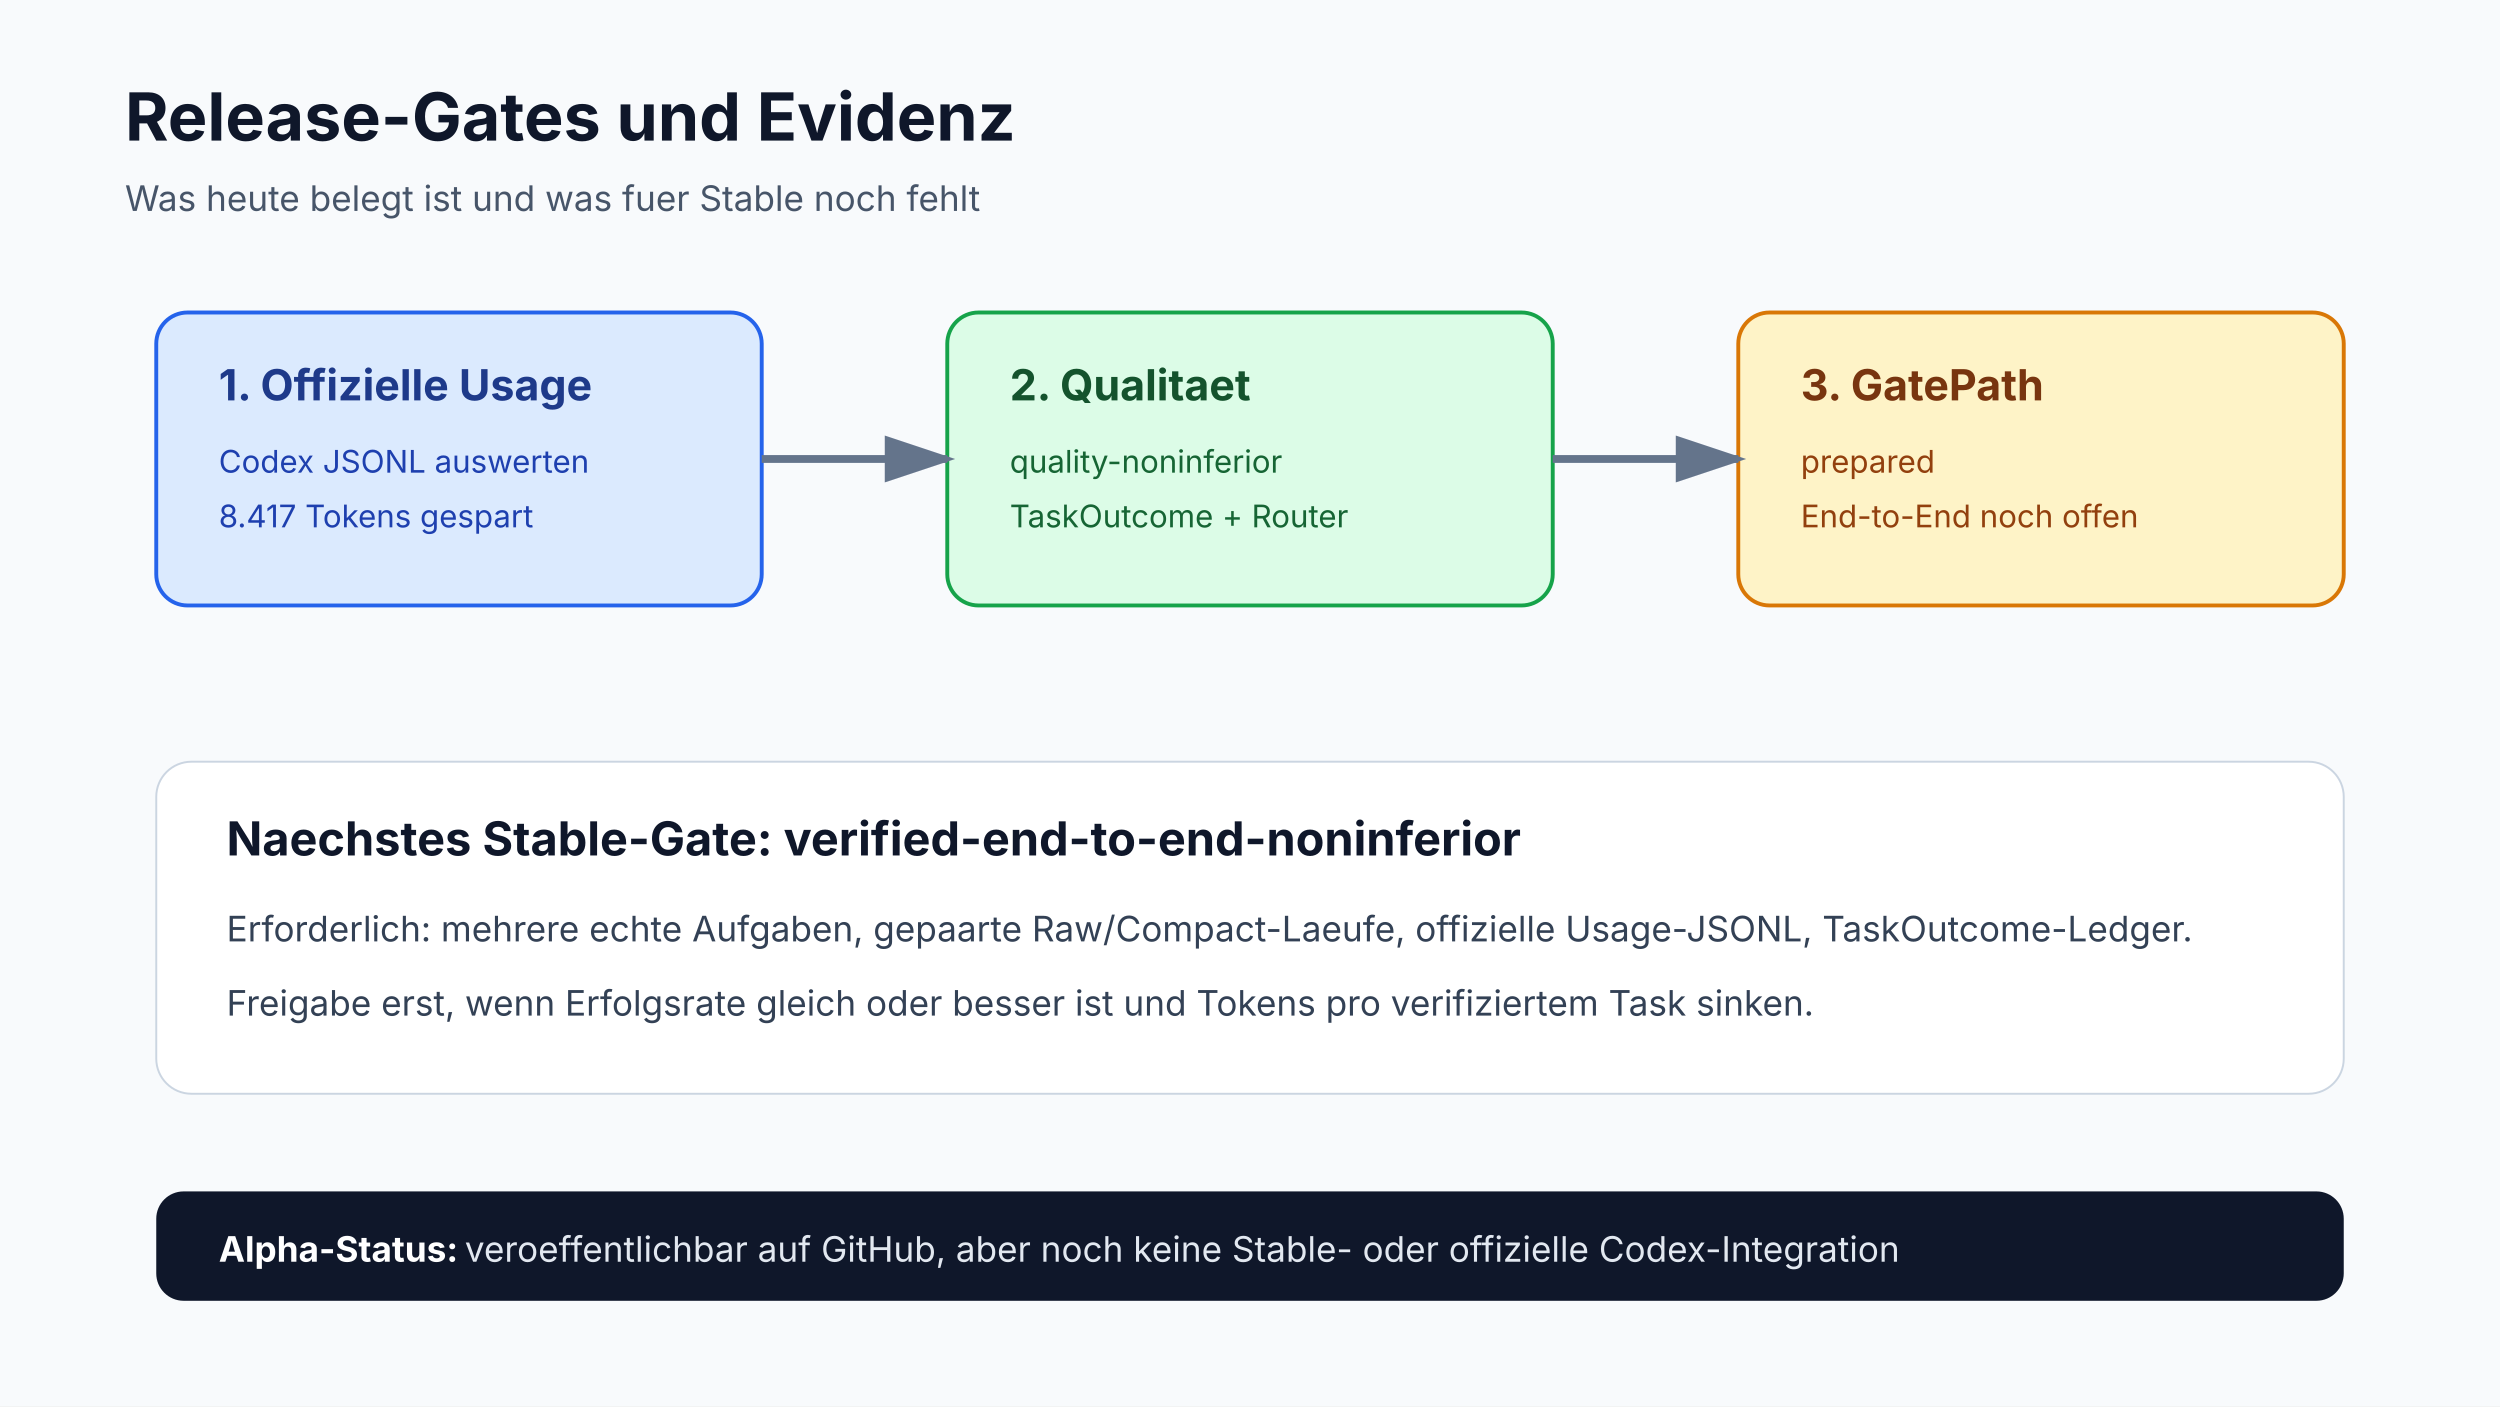
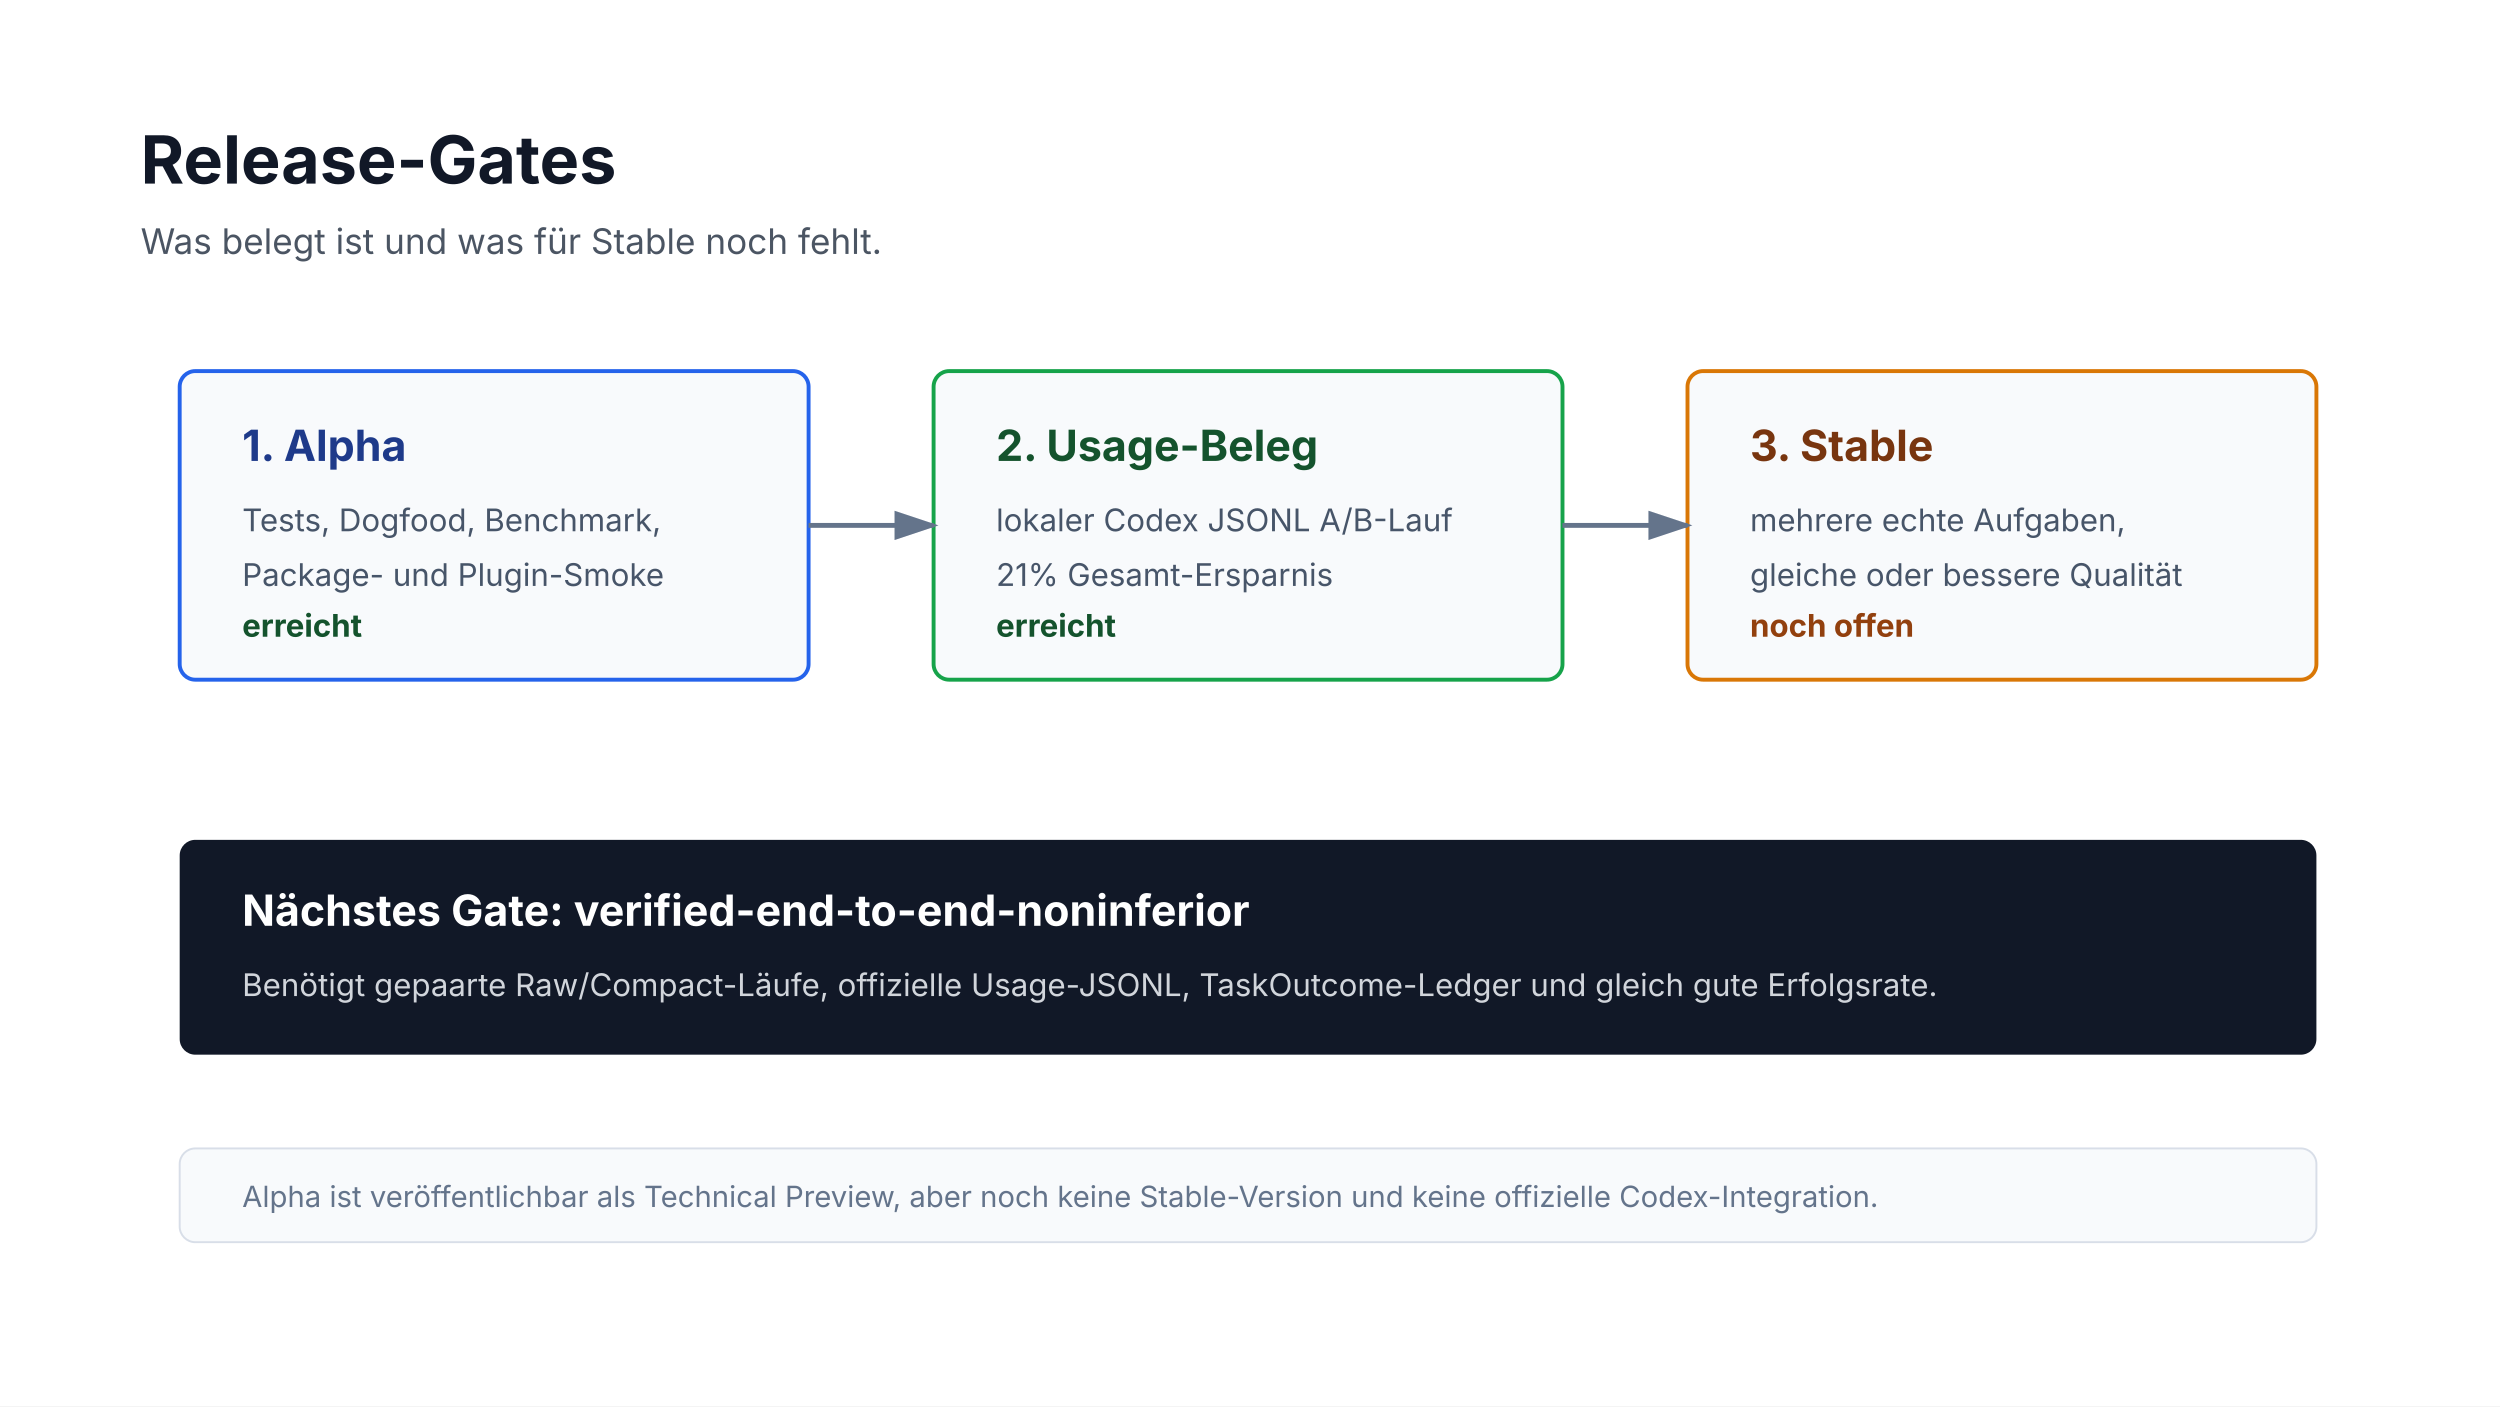
<svg xmlns="http://www.w3.org/2000/svg" width="1280" height="720" viewBox="0 0 1280 720" role="img" aria-labelledby="title desc">
-   <rect width="1280" height="720" fill="#f8fafc" />
-   <text x="64" y="72" font-family="Inter, Arial, sans-serif" font-size="34" font-weight="700" fill="#0f172a">Release-Gates und Evidenz</text>
-   <text x="64" y="108" font-family="Inter, Arial, sans-serif" font-size="18" fill="#475569">Was heute belegt ist und was fuer Stable noch fehlt</text>
+   <rect width="1280" height="720" fill="#ffffff" />
  <g font-family="Inter, Arial, sans-serif">
-     <rect x="80" y="160" width="310" height="150" rx="16" fill="#dbeafe" stroke="#2563eb" stroke-width="2" />
-     <text x="112" y="205" font-size="22" font-weight="700" fill="#1e3a8a">1. Offizielle Usage</text>
-     <text x="112" y="242" font-size="16" fill="#1e40af">Codex JSONL auswerten</text>
-     <text x="112" y="270" font-size="16" fill="#1e40af">8.417 Tokens gespart</text>
-     <rect x="485" y="160" width="310" height="150" rx="16" fill="#dcfce7" stroke="#16a34a" stroke-width="2" />
-     <text x="517" y="205" font-size="22" font-weight="700" fill="#14532d">2. Qualitaet</text>
-     <text x="517" y="242" font-size="16" fill="#166534">quality-noninferior</text>
-     <text x="517" y="270" font-size="16" fill="#166534">TaskOutcome + Router</text>
-     <rect x="890" y="160" width="310" height="150" rx="16" fill="#fef3c7" stroke="#d97706" stroke-width="2" />
-     <text x="922" y="205" font-size="22" font-weight="700" fill="#78350f">3. GatePath</text>
-     <text x="922" y="242" font-size="16" fill="#92400e">prepared</text>
-     <text x="922" y="270" font-size="16" fill="#92400e">End-to-End noch offen</text>
-     <path d="M390 235 H485" stroke="#64748b" stroke-width="4" marker-end="url(#arrow)" />
-     <path d="M795 235 H890" stroke="#64748b" stroke-width="4" marker-end="url(#arrow)" />
-     <rect x="80" y="390" width="1120" height="170" rx="18" fill="#ffffff" stroke="#cbd5e1" />
-     <text x="116" y="438" font-size="24" font-weight="700" fill="#0f172a">Naechstes Stable-Gate: verified-end-to-end-noninferior</text>
-     <text x="116" y="482" font-size="18" fill="#334155">Erforderlich: mehrere echte Aufgaben, gepaarte Raw/Compact-Laeufe, offizielle Usage-JSONL, TaskOutcome-Ledger.</text>
-     <text x="116" y="520" font-size="18" fill="#334155">Freigabe erst, wenn Erfolgsrate gleich oder besser ist und Tokens pro verifiziertem Task sinken.</text>
-     <rect x="80" y="610" width="1120" height="56" rx="14" fill="#0f172a" />
-     <text x="112" y="646" font-size="18" font-weight="700" fill="#ffffff">Alpha-Status:</text>
-     <text x="238" y="646" font-size="18" fill="#e2e8f0">veroeffentlichbar auf GitHub, aber noch keine Stable- oder offizielle Codex-Integration</text>
+     <text x="72" y="94" font-size="34" font-weight="700" fill="#111827">Release-Gates</text>
+     <text x="72" y="130" font-size="18" fill="#4b5563">Was belegt ist und was für Stable noch fehlt.</text>
+     <rect x="92" y="190" width="322" height="158" rx="8" fill="#f8fafc" stroke="#2563eb" stroke-width="2" />
+     <text x="124" y="236" font-size="22" font-weight="700" fill="#1e3a8a">1. Alpha</text>
+     <text x="124" y="272" font-size="16" fill="#475569">Tests, Dogfood, Benchmark,</text>
+     <text x="124" y="300" font-size="16" fill="#475569">Package- und Plugin-Smoke</text>
+     <text x="124" y="326" font-size="16" font-weight="700" fill="#14532d">erreicht</text>
+     <rect x="478" y="190" width="322" height="158" rx="8" fill="#f8fafc" stroke="#16a34a" stroke-width="2" />
+     <text x="510" y="236" font-size="22" font-weight="700" fill="#14532d">2. Usage-Beleg</text>
+     <text x="510" y="272" font-size="16" fill="#475569">lokaler Codex JSONL A/B-Lauf</text>
+     <text x="510" y="300" font-size="16" fill="#475569">21% Gesamt-Ersparnis</text>
+     <text x="510" y="326" font-size="16" font-weight="700" fill="#14532d">erreicht</text>
+     <rect x="864" y="190" width="322" height="158" rx="8" fill="#f8fafc" stroke="#d97706" stroke-width="2" />
+     <text x="896" y="236" font-size="22" font-weight="700" fill="#78350f">3. Stable</text>
+     <text x="896" y="272" font-size="16" fill="#475569">mehrere echte Aufgaben,</text>
+     <text x="896" y="300" font-size="16" fill="#475569">gleiche oder bessere Qualität</text>
+     <text x="896" y="326" font-size="16" font-weight="700" fill="#92400e">noch offen</text>
+     <path d="M414 269 H478" stroke="#64748b" stroke-width="2.5" marker-end="url(#arrow)" />
+     <path d="M800 269 H864" stroke="#64748b" stroke-width="2.5" marker-end="url(#arrow)" />
+     <rect x="92" y="430" width="1094" height="110" rx="8" fill="#111827" />
+     <text x="124" y="474" font-size="22" font-weight="700" fill="#ffffff">Nächstes Gate: verified-end-to-end-noninferior</text>
+     <text x="124" y="510" font-size="16" fill="#d1d5db">Benötigt gepaarte Raw/Compact-Läufe, offizielle Usage-JSONL, TaskOutcome-Ledger und gleich gute Erfolgsrate.</text>
+     <rect x="92" y="588" width="1094" height="48" rx="8" fill="#f8fafc" stroke="#d8dee8" />
+     <text x="124" y="618" font-size="15" fill="#64748b">Alpha ist veröffentlichbar als Technical Preview, aber noch keine Stable-Version und keine offizielle Codex-Integration.</text>
  </g>
  <defs>
    <marker id="arrow" markerWidth="10" markerHeight="10" refX="8" refY="3" orient="auto" markerUnits="strokeWidth">
      <path d="M0,0 L0,6 L9,3 z" fill="#64748b" />
    </marker>
  </defs>
</svg>
